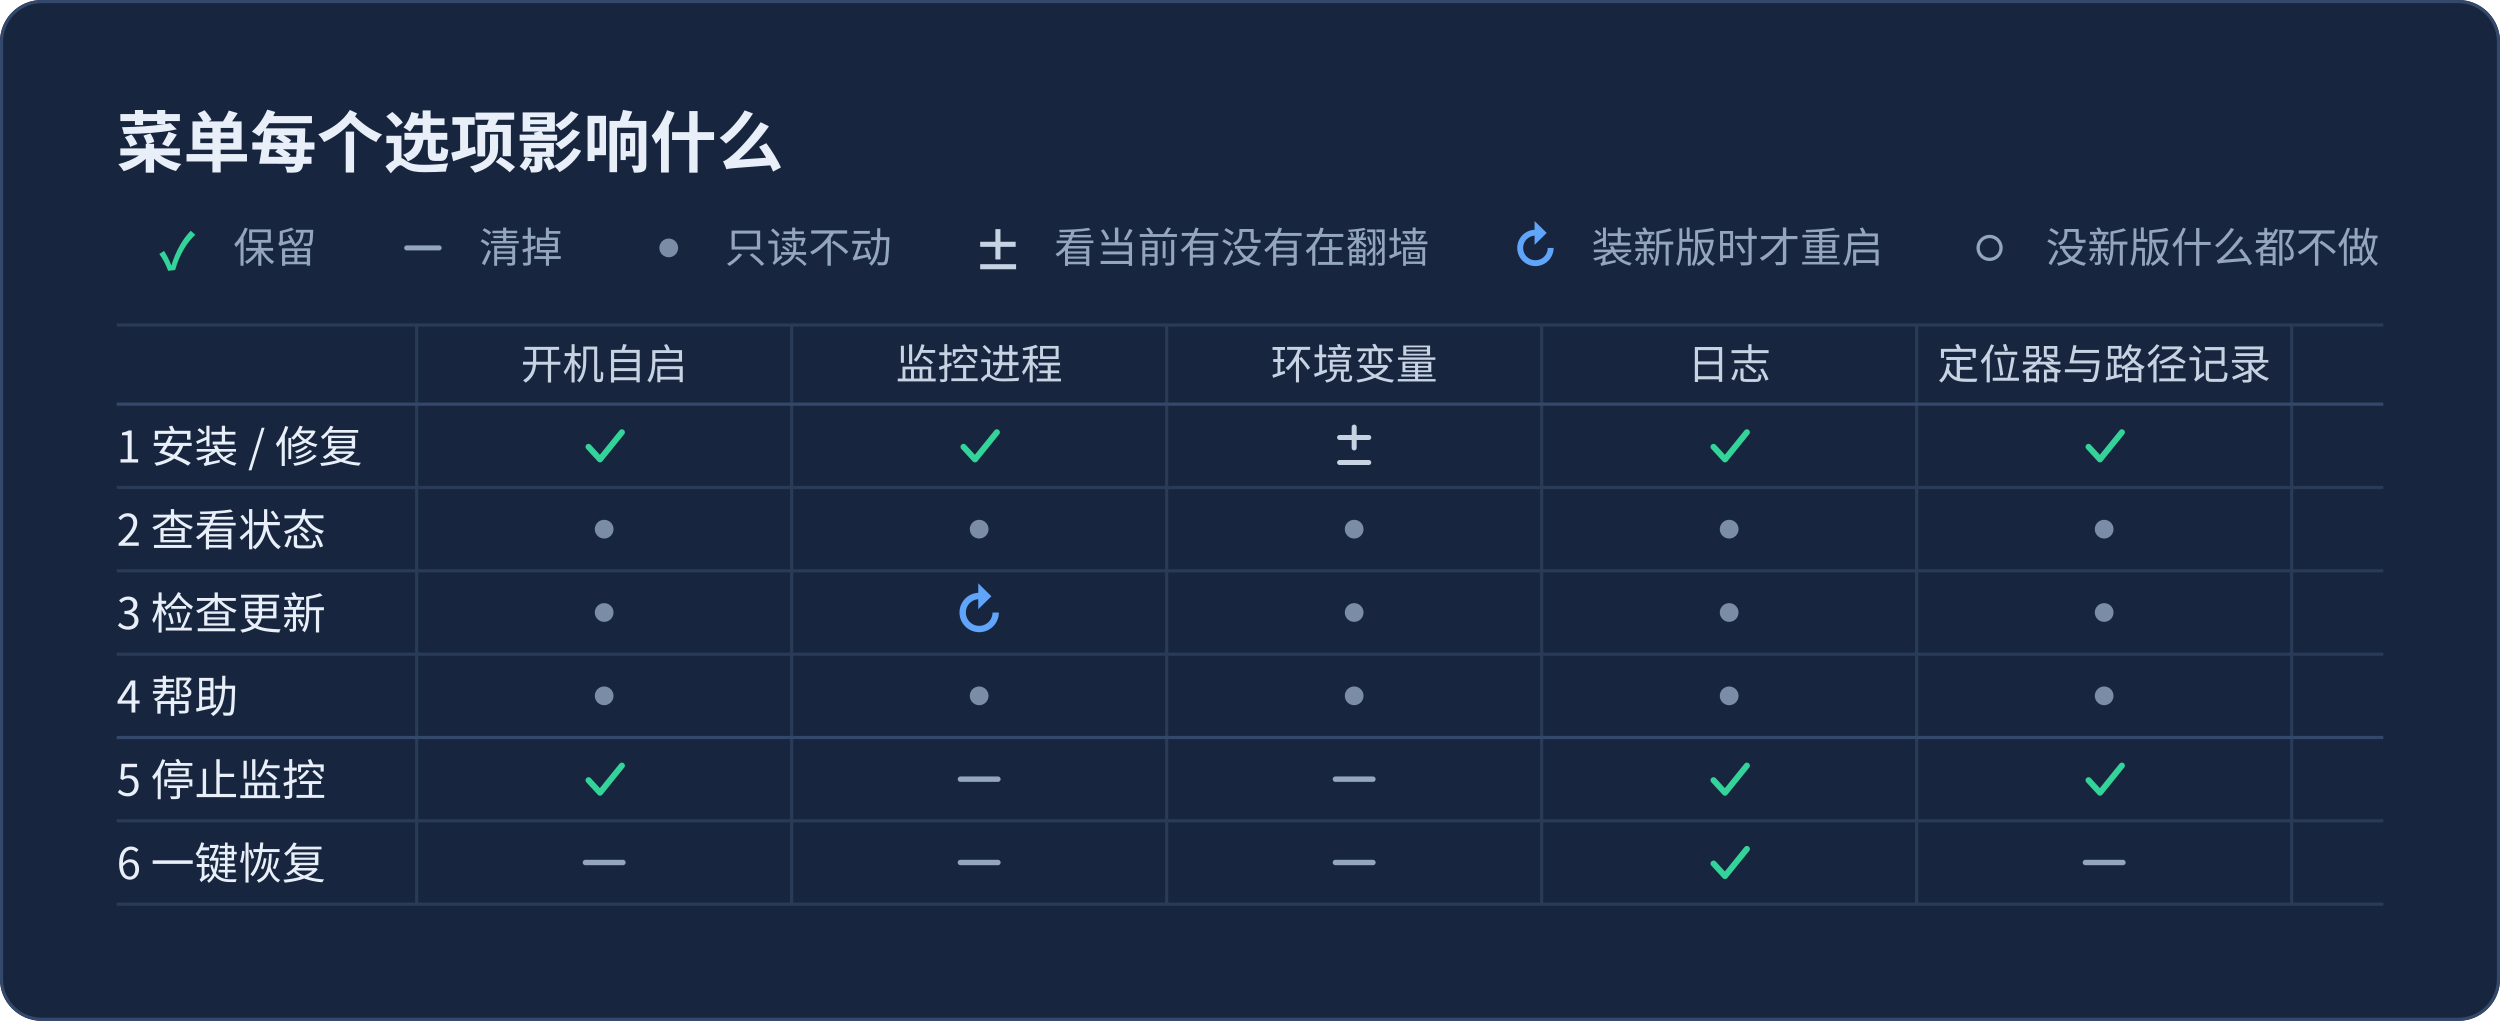
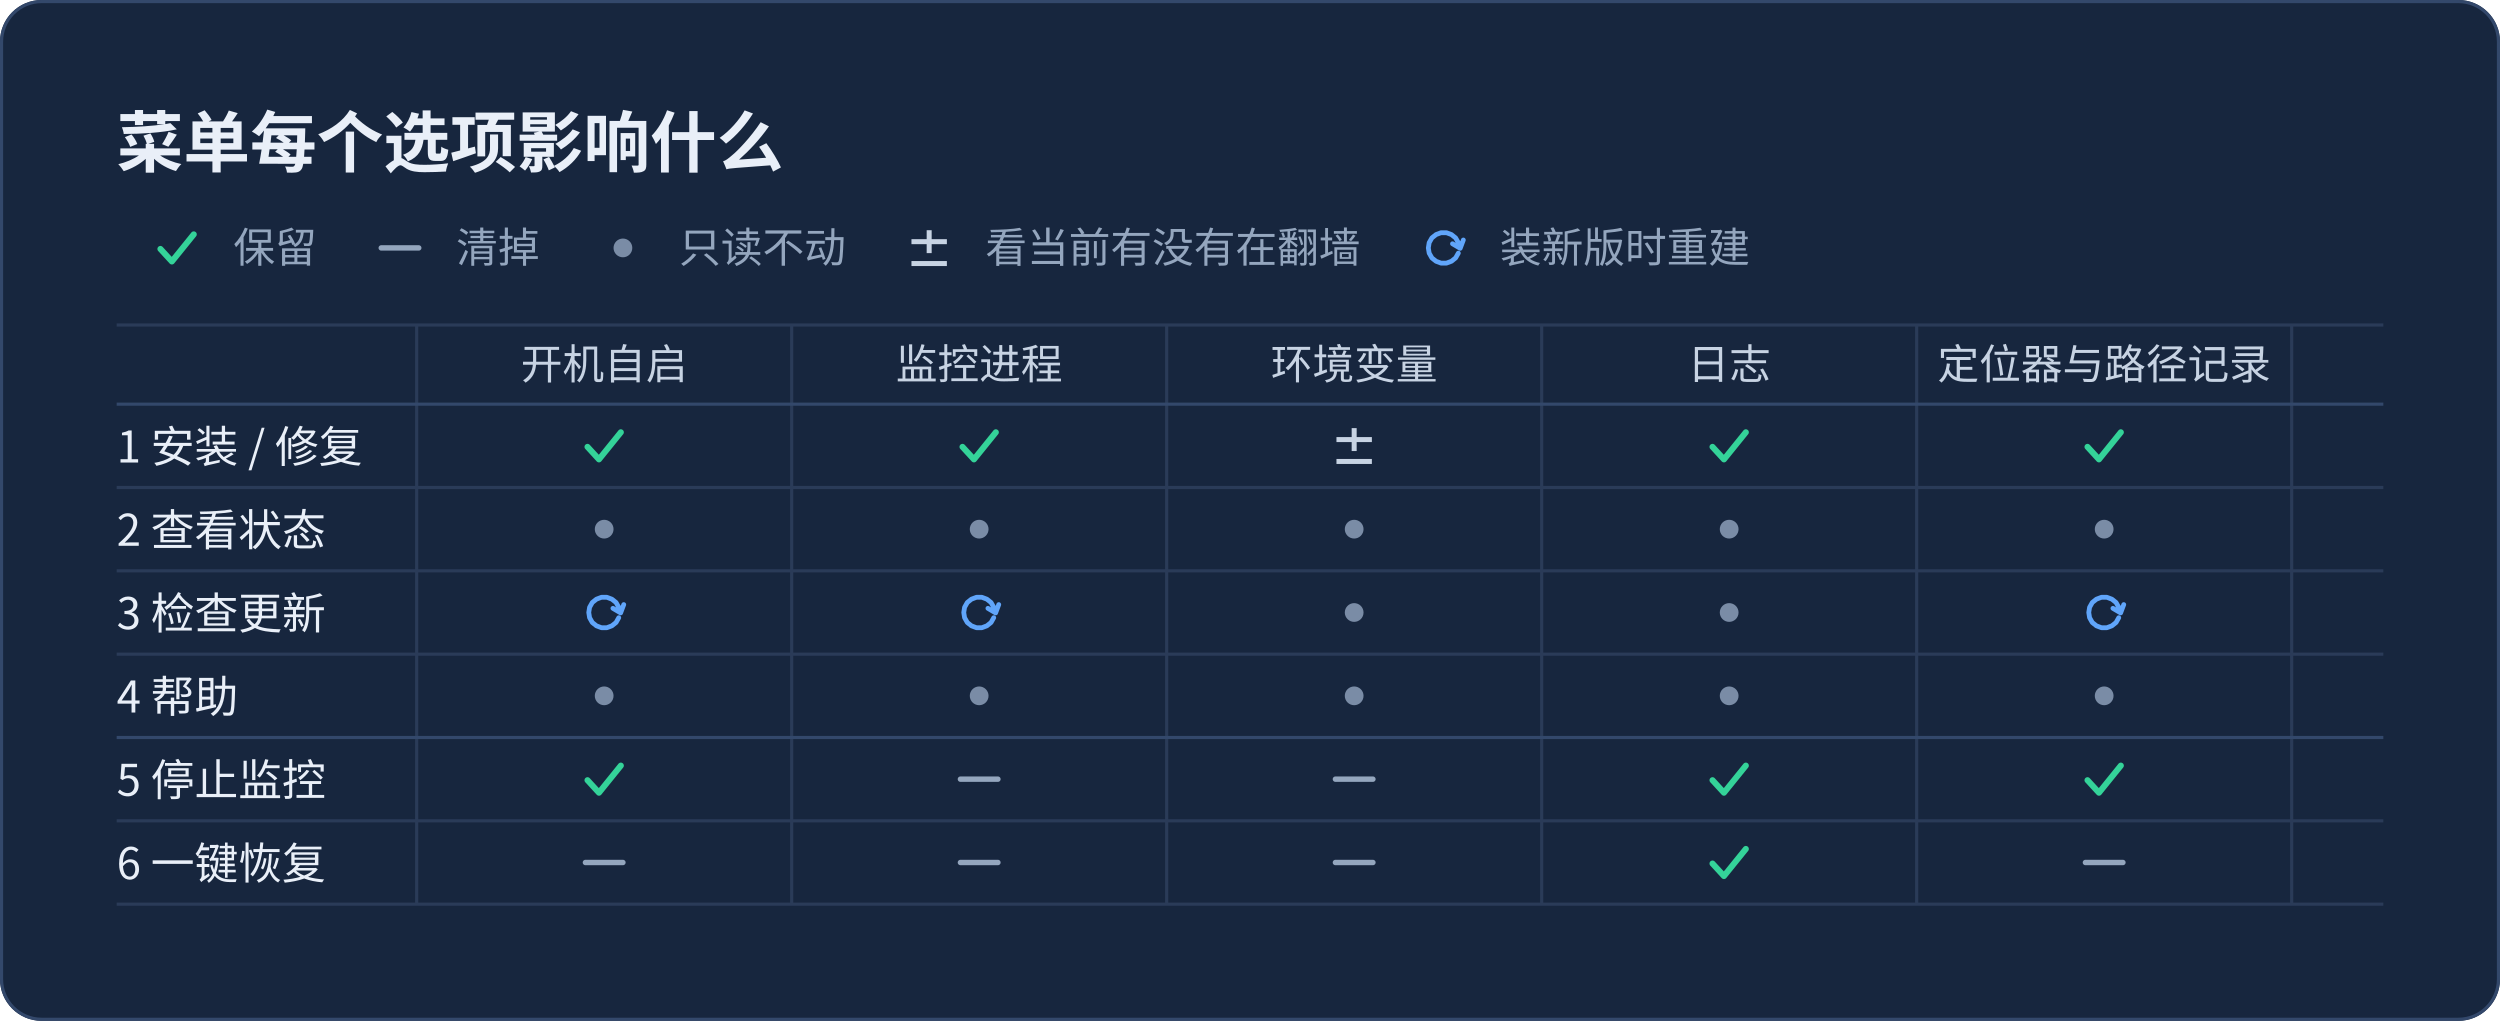
<svg xmlns="http://www.w3.org/2000/svg" width="1200" height="490" viewBox="0 0 1200 490" role="img" aria-labelledby="buttonsTitle buttonsDesc" font-family="-apple-system, BlinkMacSystemFont, 'Segoe UI', 'PingFang SC', 'Microsoft YaHei', 'Noto Sans CJK SC', sans-serif">
  <rect width="1200" height="490" rx="20" fill="#17263E" />
  <rect x="0.75" y="0.75" width="1198.5" height="488.5" rx="19.25" fill="none" stroke="#33486B" stroke-width="1.5" />
  <g id="heading">
    <text x="56" y="80" font-size="32" font-weight="700" fill="#E9EFF8">菜单每个选项影响什么</text>
  </g>
  <g id="legend">
-     <text x="85" y="119" text-anchor="middle" dominant-baseline="central" font-size="24" font-weight="700" fill="#34D399">✓</text>
+     <g class="icon" data-cx="85" data-cy="119">
+       <path d="M77.0 119.5L82.5 125.5L93.0 112.5" fill="none" stroke="#34D399" stroke-width="2.9" stroke-linecap="round" stroke-linejoin="round" />
+     </g>
    <text x="112" y="126" font-size="20" fill="#94A6BE">保留</text>
-     <rect x="194" y="117.8" width="18" height="2.4" rx="1.2" fill="#94A6BE" />
-     <text x="230" y="126" font-size="20" fill="#94A6BE">清掉</text>
-     <circle cx="321" cy="119" r="4.5" fill="#7A8CA6" />
-     <text x="348" y="126" font-size="20" fill="#94A6BE">只读不动</text>
-     <text x="479" y="119" text-anchor="middle" dominant-baseline="central" font-size="24" font-weight="700" fill="#C7D3E3">±</text>
-     <text x="506" y="126" font-size="20" fill="#94A6BE">看当前有没有在翻墙</text>
-     <text x="737" y="119" text-anchor="middle" dominant-baseline="central" font-size="24" font-weight="700" fill="#60A5FA">↻</text>
-     <text x="764" y="126" font-size="20" fill="#94A6BE">装新版时才重启</text>
-     <circle cx="955" cy="119" r="5.5" fill="none" stroke="#94A6BE" stroke-width="1.6" />
-     <text x="982" y="126" font-size="20" fill="#94A6BE">没新版什么都不做</text>
+     <g class="icon" data-cx="192" data-cy="119">
+       <path d="M183.0 119.0H201.0" fill="none" stroke="#94A6BE" stroke-width="2.6" stroke-linecap="round" />
+     </g>
+     <text x="219" y="126" font-size="20" fill="#94A6BE">清掉</text>
+     <g class="icon" data-cx="299" data-cy="119">
+       <circle cx="299" cy="119" r="4.5" fill="#7A8CA6" />
+     </g>
+     <text x="326" y="126" font-size="20" fill="#94A6BE">只读不动</text>
+     <g class="icon" data-cx="446" data-cy="119">
+       <path d="M437.5 114.8L454.5 114.8L454.5 117.2L437.5 117.2ZM444.8 110.5L447.2 110.5L447.2 121.5L444.8 121.5ZM437.5 125.3L454.5 125.3L454.5 127.7L437.5 127.7Z" fill="#C7D3E3" stroke="none" />
+     </g>
+     <text x="473" y="126" font-size="20" fill="#94A6BE">看当前有没有在翻墙</text>
+     <g class="icon" data-cx="693" data-cy="119">
+       <path d="M700.0 121.5L698.7 123.8L696.7 125.4L694.3 126.3L691.7 126.3L689.3 125.4L687.3 123.8L686.0 121.5L685.6 119.0L686.0 116.5L687.3 114.2L689.3 112.6L691.7 111.7L694.3 111.7L696.7 112.6L698.7 114.2L700.0 116.5M697.2 117.0L700.9 119.2M702.4 115.2L700.9 119.2" fill="none" stroke="#60A5FA" stroke-width="2.3" stroke-linecap="round" stroke-linejoin="round" />
+     </g>
+     <text x="720" y="126" font-size="20" fill="#94A6BE">装新版时重建</text>
  </g>
  <g id="grid" fill="none" stroke-width="1.5">
    <path d="M200 156V434M380 156V434M560 156V434M740 156V434M920 156V434M1100 156V434" stroke="#2A3B58" />
    <path d="M56 156H1144M56 434H1144" stroke="#2A3B58" />
    <path d="M56 194H1144M56 354H1144" stroke="#33486B" />
  </g>
  <g id="column-labels" font-size="20" fill="#C7D3E3" text-anchor="middle">
    <text x="290" y="182">开机自启</text>
    <text x="470" y="182">监控进程</text>
    <text x="650" y="182">环境变量</text>
    <text x="830" y="182">日志</text>
    <text x="1010" y="182">定位器与路径记录</text>
  </g>
  <g id="row-labels" font-size="21" fill="#E9EFF8">
    <text x="56" y="222">1 安装 / 修复</text>
    <text x="56" y="262">2 查看状态</text>
    <text x="56" y="302">3 检查更新</text>
    <text x="56" y="342">4 帮助</text>
    <text x="56" y="382">5 停止监控</text>
    <text x="56" y="422">6 一键恢复</text>
  </g>
  <g id="row-lines" stroke="#2A3B58" stroke-width="1.5">
    <path d="M56 234H1144M56 274H1144M56 314H1144M56 394H1144" />
  </g>
  <g id="marks">
-     <path d="M282.5 214.5L288 220.5L298.5 207.5" fill="none" stroke="#34D399" stroke-width="2.9" stroke-linecap="round" stroke-linejoin="round" />
-     <path d="M462.5 214.5L468 220.5L478.5 207.5" fill="none" stroke="#34D399" stroke-width="2.9" stroke-linecap="round" stroke-linejoin="round" />
-     <path d="M650 205V215 M643 210H657 M643 222H657" fill="none" stroke="#C7D3E3" stroke-width="2.4" stroke-linecap="round" />
-     <path d="M822.5 214.5L828 220.5L838.5 207.5" fill="none" stroke="#34D399" stroke-width="2.9" stroke-linecap="round" stroke-linejoin="round" />
-     <path d="M1002.5 214.5L1008 220.5L1018.5 207.5" fill="none" stroke="#34D399" stroke-width="2.9" stroke-linecap="round" stroke-linejoin="round" />
+     <path d="M282.0 214.5L287.5 220.5L298.0 207.5" fill="none" stroke="#34D399" stroke-width="2.9" stroke-linecap="round" stroke-linejoin="round" />
+     <path d="M462.0 214.5L467.5 220.5L478.0 207.5" fill="none" stroke="#34D399" stroke-width="2.9" stroke-linecap="round" stroke-linejoin="round" />
+     <path d="M641.5 209.8L658.5 209.8L658.5 212.2L641.5 212.2ZM648.8 205.5L651.2 205.5L651.2 216.5L648.8 216.5ZM641.5 220.3L658.5 220.3L658.5 222.7L641.5 222.7Z" fill="#C7D3E3" stroke="none" />
+     <path d="M822.0 214.5L827.5 220.5L838.0 207.5" fill="none" stroke="#34D399" stroke-width="2.9" stroke-linecap="round" stroke-linejoin="round" />
+     <path d="M1002.0 214.5L1007.5 220.5L1018.0 207.5" fill="none" stroke="#34D399" stroke-width="2.9" stroke-linecap="round" stroke-linejoin="round" />
    <circle cx="290" cy="254" r="4.5" fill="#7A8CA6" />
    <circle cx="470" cy="254" r="4.5" fill="#7A8CA6" />
    <circle cx="650" cy="254" r="4.5" fill="#7A8CA6" />
    <circle cx="830" cy="254" r="4.5" fill="#7A8CA6" />
    <circle cx="1010" cy="254" r="4.5" fill="#7A8CA6" />
-     <circle cx="290" cy="294" r="4.5" fill="#7A8CA6" />
-     <text x="470" y="294" text-anchor="middle" dominant-baseline="central" font-size="26" font-weight="700" fill="#60A5FA">↻</text>
+     <path d="M297.0 296.5L295.7 298.8L293.7 300.4L291.3 301.3L288.7 301.3L286.3 300.4L284.3 298.8L283.0 296.5L282.6 294.0L283.0 291.5L284.3 289.2L286.3 287.6L288.7 286.7L291.3 286.7L293.7 287.6L295.7 289.2L297.0 291.5M294.2 292.0L297.9 294.2M299.4 290.2L297.9 294.2" fill="none" stroke="#60A5FA" stroke-width="2.3" stroke-linecap="round" stroke-linejoin="round" />
+     <path d="M477.0 296.5L475.7 298.8L473.7 300.4L471.3 301.3L468.7 301.3L466.3 300.4L464.3 298.8L463.0 296.5L462.6 294.0L463.0 291.5L464.3 289.2L466.3 287.6L468.7 286.7L471.3 286.7L473.7 287.6L475.7 289.2L477.0 291.5M474.2 292.0L477.9 294.2M479.4 290.2L477.9 294.2" fill="none" stroke="#60A5FA" stroke-width="2.3" stroke-linecap="round" stroke-linejoin="round" />
    <circle cx="650" cy="294" r="4.5" fill="#7A8CA6" />
    <circle cx="830" cy="294" r="4.5" fill="#7A8CA6" />
-     <circle cx="1010" cy="294" r="4.5" fill="#7A8CA6" />
+     <path d="M1017.0 296.5L1015.7 298.8L1013.7 300.4L1011.3 301.3L1008.7 301.3L1006.3 300.4L1004.3 298.8L1003.0 296.5L1002.6 294.0L1003.0 291.5L1004.3 289.2L1006.3 287.6L1008.7 286.7L1011.3 286.7L1013.7 287.6L1015.7 289.2L1017.0 291.5M1014.2 292.0L1017.9 294.2M1019.4 290.2L1017.9 294.2" fill="none" stroke="#60A5FA" stroke-width="2.3" stroke-linecap="round" stroke-linejoin="round" />
    <circle cx="290" cy="334" r="4.5" fill="#7A8CA6" />
    <circle cx="470" cy="334" r="4.5" fill="#7A8CA6" />
    <circle cx="650" cy="334" r="4.5" fill="#7A8CA6" />
    <circle cx="830" cy="334" r="4.5" fill="#7A8CA6" />
    <circle cx="1010" cy="334" r="4.5" fill="#7A8CA6" />
-     <path d="M282.5 374.5L288 380.5L298.5 367.5" fill="none" stroke="#34D399" stroke-width="2.9" stroke-linecap="round" stroke-linejoin="round" />
-     <path d="M461 374H479" fill="none" stroke="#94A6BE" stroke-width="2.6" stroke-linecap="round" />
-     <path d="M641 374H659" fill="none" stroke="#94A6BE" stroke-width="2.6" stroke-linecap="round" />
-     <path d="M822.5 374.5L828 380.5L838.5 367.5" fill="none" stroke="#34D399" stroke-width="2.9" stroke-linecap="round" stroke-linejoin="round" />
-     <path d="M1002.5 374.5L1008 380.5L1018.5 367.5" fill="none" stroke="#34D399" stroke-width="2.9" stroke-linecap="round" stroke-linejoin="round" />
-     <path d="M281 414H299" fill="none" stroke="#94A6BE" stroke-width="2.6" stroke-linecap="round" />
-     <path d="M461 414H479" fill="none" stroke="#94A6BE" stroke-width="2.6" stroke-linecap="round" />
-     <path d="M641 414H659" fill="none" stroke="#94A6BE" stroke-width="2.6" stroke-linecap="round" />
-     <path d="M822.5 414.5L828 420.5L838.5 407.5" fill="none" stroke="#34D399" stroke-width="2.9" stroke-linecap="round" stroke-linejoin="round" />
-     <path d="M1001 414H1019" fill="none" stroke="#94A6BE" stroke-width="2.6" stroke-linecap="round" />
+     <path d="M282.0 374.5L287.5 380.5L298.0 367.5" fill="none" stroke="#34D399" stroke-width="2.9" stroke-linecap="round" stroke-linejoin="round" />
+     <path d="M461.0 374.0H479.0" fill="none" stroke="#94A6BE" stroke-width="2.6" stroke-linecap="round" />
+     <path d="M641.0 374.0H659.0" fill="none" stroke="#94A6BE" stroke-width="2.6" stroke-linecap="round" />
+     <path d="M822.0 374.5L827.5 380.5L838.0 367.5" fill="none" stroke="#34D399" stroke-width="2.9" stroke-linecap="round" stroke-linejoin="round" />
+     <path d="M1002.0 374.5L1007.5 380.5L1018.0 367.5" fill="none" stroke="#34D399" stroke-width="2.9" stroke-linecap="round" stroke-linejoin="round" />
+     <path d="M281.0 414.0H299.0" fill="none" stroke="#94A6BE" stroke-width="2.6" stroke-linecap="round" />
+     <path d="M461.0 414.0H479.0" fill="none" stroke="#94A6BE" stroke-width="2.6" stroke-linecap="round" />
+     <path d="M641.0 414.0H659.0" fill="none" stroke="#94A6BE" stroke-width="2.6" stroke-linecap="round" />
+     <path d="M822.0 414.5L827.5 420.5L838.0 407.5" fill="none" stroke="#34D399" stroke-width="2.9" stroke-linecap="round" stroke-linejoin="round" />
+     <path d="M1001.0 414.0H1019.0" fill="none" stroke="#94A6BE" stroke-width="2.6" stroke-linecap="round" />
  </g>
</svg>
